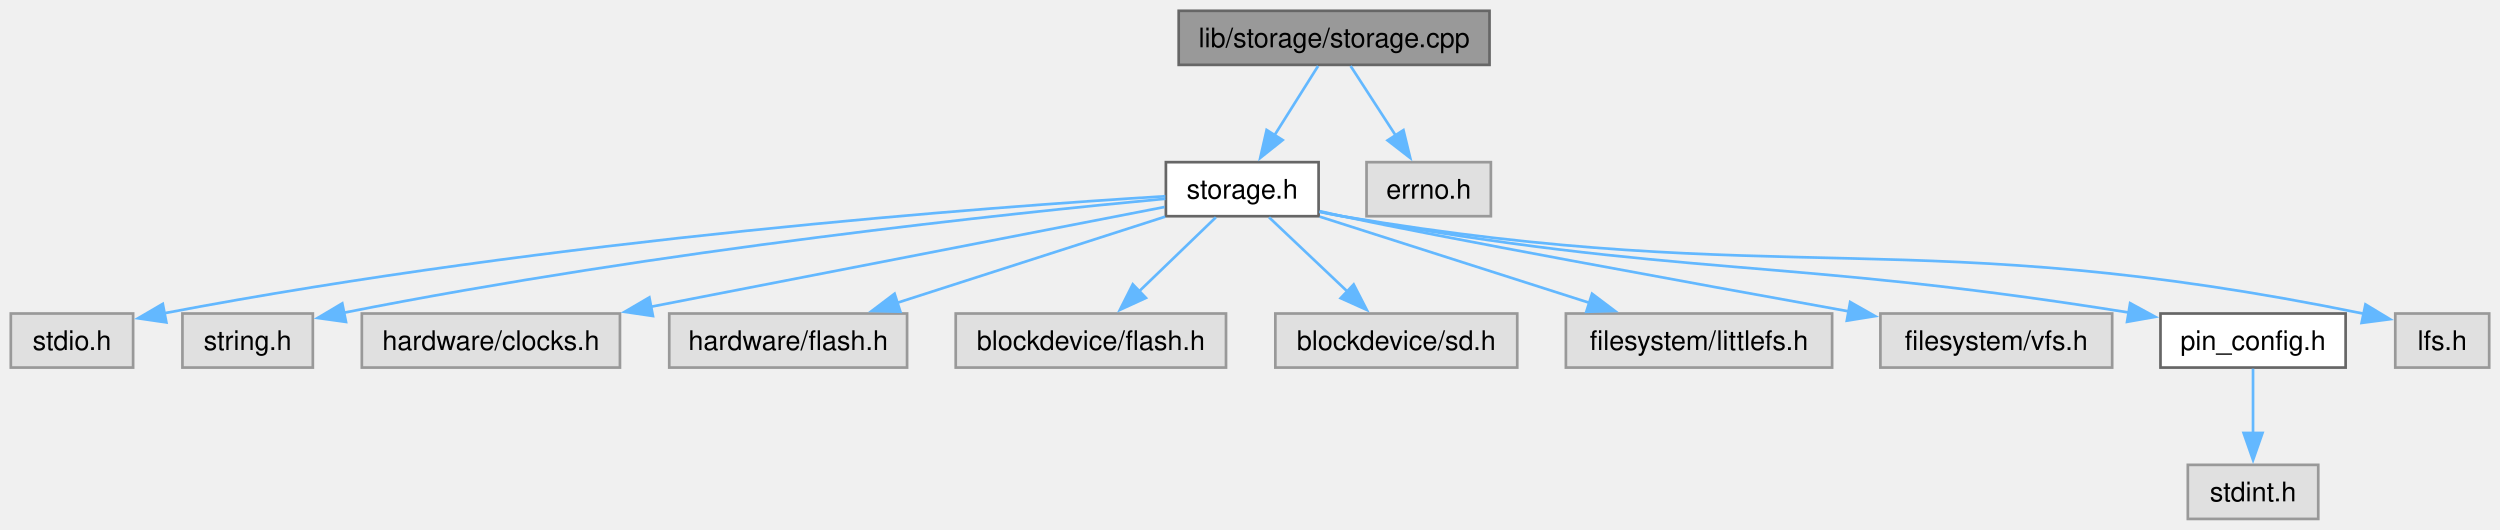
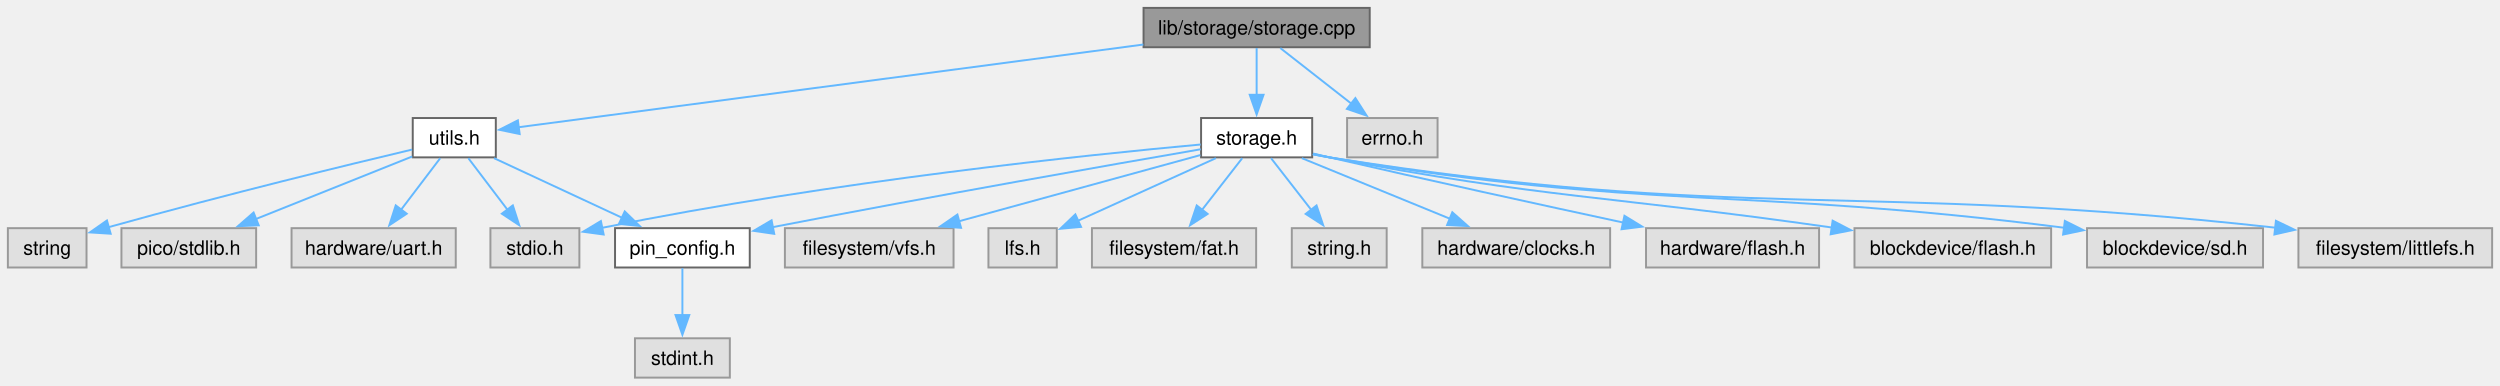
- <svg xmlns="http://www.w3.org/2000/svg" xmlns:xlink="http://www.w3.org/1999/xlink" width="925pt" height="196pt" viewBox="0.00 0.00 925.00 196.00">
+ <svg xmlns="http://www.w3.org/2000/svg" xmlns:xlink="http://www.w3.org/1999/xlink" width="1271pt" height="196pt" viewBox="0.00 0.00 1271.25 196.00">
  <g id="graph0" class="graph" transform="scale(1 1) rotate(0) translate(4 192)">
    <g id="Node000001" class="node">
      <g id="a_Node000001">
        <a xlink:title="Implements file system operations for the Kubisat firmware.">
-           <polygon fill="#999999" stroke="#666666" points="547.12,-188 432.12,-188 432.12,-168 547.12,-168 547.12,-188" />
-           <text text-anchor="middle" x="489.62" y="-174.5" font-family="Helvetica,sans-Serif" font-size="10.00">lib/storage/storage.cpp</text>
+           <polygon fill="#999999" stroke="#666666" points="692.5,-188 577.5,-188 577.5,-168 692.5,-168 692.5,-188" />
+           <text text-anchor="middle" x="635" y="-174.5" font-family="Helvetica,sans-Serif" font-size="10.00">lib/storage/storage.cpp</text>
        </a>
      </g>
    </g>
    <g id="Node000002" class="node">
      <g id="a_Node000002">
        <a xlink:href="storage_8h.html" target="_top" xlink:title=" ">
-           <polygon fill="white" stroke="#666666" points="483.88,-132 427.38,-132 427.38,-112 483.88,-112 483.88,-132" />
-           <text text-anchor="middle" x="455.62" y="-118.5" font-family="Helvetica,sans-Serif" font-size="10.00">storage.h</text>
+           <polygon fill="white" stroke="#666666" points="663.25,-132 606.75,-132 606.75,-112 663.25,-112 663.25,-132" />
+           <text text-anchor="middle" x="635" y="-118.5" font-family="Helvetica,sans-Serif" font-size="10.00">storage.h</text>
        </a>
      </g>
    </g>
    <g id="edge1_Node000001_Node000002" class="edge">
      <g id="a_edge1_Node000001_Node000002">
        <a xlink:title=" ">
-           <path fill="none" stroke="#63b8ff" d="M483.7,-167.59C479.27,-160.55 473.05,-150.67 467.59,-142" />
-           <polygon fill="#63b8ff" stroke="#63b8ff" points="470.58,-140.18 462.29,-133.58 464.65,-143.91 470.58,-140.18" />
-         </a>
-       </g>
-     </g>
-     <g id="Node000014" class="node">
-       <g id="a_Node000014">
-         <a xlink:title=" ">
-           <polygon fill="#e0e0e0" stroke="#999999" points="547.62,-132 501.62,-132 501.62,-112 547.62,-112 547.62,-132" />
-           <text text-anchor="middle" x="524.62" y="-118.5" font-family="Helvetica,sans-Serif" font-size="10.00">errno.h</text>
-         </a>
-       </g>
-     </g>
-     <g id="edge13_Node000001_Node000014" class="edge">
-       <g id="a_edge13_Node000001_Node000014">
-         <a xlink:title=" ">
-           <path fill="none" stroke="#63b8ff" d="M495.72,-167.59C500.34,-160.47 506.83,-150.45 512.49,-141.72" />
-           <polygon fill="#63b8ff" stroke="#63b8ff" points="515.27,-143.86 517.78,-133.57 509.4,-140.06 515.27,-143.86" />
+           <path fill="none" stroke="#63b8ff" d="M635,-167.59C635,-161.01 635,-151.96 635,-143.73" />
+           <polygon fill="#63b8ff" stroke="#63b8ff" points="638.5,-143.81 635,-133.81 631.5,-143.81 638.5,-143.81" />
+         </a>
+       </g>
+     </g>
+     <g id="Node000015" class="node">
+       <g id="a_Node000015">
+         <a xlink:title=" ">
+           <polygon fill="#e0e0e0" stroke="#999999" points="727,-132 681,-132 681,-112 727,-112 727,-132" />
+           <text text-anchor="middle" x="704" y="-118.5" font-family="Helvetica,sans-Serif" font-size="10.00">errno.h</text>
+         </a>
+       </g>
+     </g>
+     <g id="edge14_Node000001_Node000015" class="edge">
+       <g id="a_edge14_Node000001_Node000015">
+         <a xlink:title=" ">
+           <path fill="none" stroke="#63b8ff" d="M647.02,-167.59C657.01,-159.77 671.46,-148.46 683.31,-139.19" />
+           <polygon fill="#63b8ff" stroke="#63b8ff" points="685.21,-142.15 690.93,-133.23 680.89,-136.64 685.21,-142.15" />
+         </a>
+       </g>
+     </g>
+     <g id="Node000016" class="node">
+       <g id="a_Node000016">
+         <a xlink:href="utils_8h.html" target="_top" xlink:title=" ">
+           <polygon fill="white" stroke="#666666" points="248.12,-132 205.88,-132 205.88,-112 248.12,-112 248.12,-132" />
+           <text text-anchor="middle" x="227" y="-118.5" font-family="Helvetica,sans-Serif" font-size="10.00">utils.h</text>
+         </a>
+       </g>
+     </g>
+     <g id="edge15_Node000001_Node000016" class="edge">
+       <g id="a_edge15_Node000001_Node000016">
+         <a xlink:title=" ">
+           <path fill="none" stroke="#63b8ff" d="M577.41,-169.38C490.41,-157.86 328.31,-136.41 259.37,-127.28" />
+           <polygon fill="#63b8ff" stroke="#63b8ff" points="260.25,-123.87 249.87,-126.03 259.33,-130.81 260.25,-123.87" />
        </a>
      </g>
    </g>
    <g id="Node000003" class="node">
      <g id="a_Node000003">
        <a xlink:title=" ">
-           <polygon fill="#e0e0e0" stroke="#999999" points="45.25,-76 0,-76 0,-56 45.25,-56 45.25,-76" />
-           <text text-anchor="middle" x="22.62" y="-62.5" font-family="Helvetica,sans-Serif" font-size="10.00">stdio.h</text>
+           <polygon fill="#e0e0e0" stroke="#999999" points="290.62,-76 245.38,-76 245.38,-56 290.62,-56 290.62,-76" />
+           <text text-anchor="middle" x="268" y="-62.5" font-family="Helvetica,sans-Serif" font-size="10.00">stdio.h</text>
        </a>
      </g>
    </g>
    <g id="edge2_Node000002_Node000003" class="edge">
      <g id="a_edge2_Node000002_Node000003">
        <a xlink:title=" ">
-           <path fill="none" stroke="#63b8ff" d="M427.19,-119.4C362.89,-115.45 201.31,-103.62 56.84,-76.12" />
-           <polygon fill="#63b8ff" stroke="#63b8ff" points="57.56,-72.7 47.08,-74.23 56.23,-79.57 57.56,-72.7" />
+           <path fill="none" stroke="#63b8ff" d="M606.54,-118.54C550.23,-113.38 420.52,-100.06 302.04,-76.15" />
+           <polygon fill="#63b8ff" stroke="#63b8ff" points="302.96,-72.77 292.46,-74.18 301.55,-79.62 302.96,-72.77" />
        </a>
      </g>
    </g>
    <g id="Node000004" class="node">
      <g id="a_Node000004">
        <a xlink:title=" ">
-           <polygon fill="#e0e0e0" stroke="#999999" points="111.75,-76 63.5,-76 63.5,-56 111.75,-56 111.75,-76" />
-           <text text-anchor="middle" x="87.62" y="-62.5" font-family="Helvetica,sans-Serif" font-size="10.00">string.h</text>
+           <polygon fill="#e0e0e0" stroke="#999999" points="701.12,-76 652.88,-76 652.88,-56 701.12,-56 701.12,-76" />
+           <text text-anchor="middle" x="677" y="-62.5" font-family="Helvetica,sans-Serif" font-size="10.00">string.h</text>
        </a>
      </g>
    </g>
    <g id="edge3_Node000002_Node000004" class="edge">
      <g id="a_edge3_Node000002_Node000004">
        <a xlink:title=" ">
-           <path fill="none" stroke="#63b8ff" d="M427.18,-118.46C370.9,-113.18 241.23,-99.63 123.08,-76.27" />
-           <polygon fill="#63b8ff" stroke="#63b8ff" points="124.02,-72.89 113.53,-74.35 122.64,-79.75 124.02,-72.89" />
+           <path fill="none" stroke="#63b8ff" d="M642.32,-111.59C647.98,-104.32 655.99,-94.02 662.89,-85.15" />
+           <polygon fill="#63b8ff" stroke="#63b8ff" points="665.46,-87.54 668.84,-77.49 659.94,-83.24 665.46,-87.54" />
        </a>
      </g>
    </g>
    <g id="Node000005" class="node">
      <g id="a_Node000005">
        <a xlink:title=" ">
-           <polygon fill="#e0e0e0" stroke="#999999" points="225.38,-76 129.88,-76 129.88,-56 225.38,-56 225.38,-76" />
-           <text text-anchor="middle" x="177.62" y="-62.5" font-family="Helvetica,sans-Serif" font-size="10.00">hardware/clocks.h</text>
+           <polygon fill="#e0e0e0" stroke="#999999" points="814.75,-76 719.25,-76 719.25,-56 814.75,-56 814.75,-76" />
+           <text text-anchor="middle" x="767" y="-62.5" font-family="Helvetica,sans-Serif" font-size="10.00">hardware/clocks.h</text>
        </a>
      </g>
    </g>
    <g id="edge4_Node000002_Node000005" class="edge">
      <g id="a_edge4_Node000002_Node000005">
        <a xlink:title=" ">
-           <path fill="none" stroke="#63b8ff" d="M426.92,-115.42C382.31,-106.76 295.4,-89.88 236.92,-78.52" />
-           <polygon fill="#63b8ff" stroke="#63b8ff" points="237.59,-75.08 227.11,-76.61 236.26,-81.96 237.59,-75.08" />
+           <path fill="none" stroke="#63b8ff" d="M657.99,-111.59C678.78,-103.09 709.65,-90.46 733.24,-80.81" />
+           <polygon fill="#63b8ff" stroke="#63b8ff" points="734.5,-84.08 742.43,-77.05 731.85,-77.6 734.5,-84.08" />
        </a>
      </g>
    </g>
    <g id="Node000006" class="node">
      <g id="a_Node000006">
        <a xlink:title=" ">
-           <polygon fill="#e0e0e0" stroke="#999999" points="331.62,-76 243.62,-76 243.62,-56 331.62,-56 331.62,-76" />
-           <text text-anchor="middle" x="287.62" y="-62.5" font-family="Helvetica,sans-Serif" font-size="10.00">hardware/flash.h</text>
+           <polygon fill="#e0e0e0" stroke="#999999" points="921,-76 833,-76 833,-56 921,-56 921,-76" />
+           <text text-anchor="middle" x="877" y="-62.5" font-family="Helvetica,sans-Serif" font-size="10.00">hardware/flash.h</text>
        </a>
      </g>
    </g>
    <g id="edge5_Node000002_Node000006" class="edge">
      <g id="a_edge5_Node000002_Node000006">
        <a xlink:title=" ">
-           <path fill="none" stroke="#63b8ff" d="M427.13,-111.84C399.86,-103.08 358.48,-89.77 327.86,-79.93" />
-           <polygon fill="#63b8ff" stroke="#63b8ff" points="329.14,-76.67 318.55,-76.94 327,-83.33 329.14,-76.67" />
+           <path fill="none" stroke="#63b8ff" d="M663.67,-113.96C666.48,-113.29 669.29,-112.63 672,-112 722.46,-100.33 780.08,-87.74 821.36,-78.86" />
+           <polygon fill="#63b8ff" stroke="#63b8ff" points="822.03,-82.3 831.07,-76.77 820.56,-75.45 822.03,-82.3" />
        </a>
      </g>
    </g>
    <g id="Node000007" class="node">
      <g id="a_Node000007">
        <a xlink:title=" ">
-           <polygon fill="#e0e0e0" stroke="#999999" points="449.62,-76 349.62,-76 349.62,-56 449.62,-56 449.62,-76" />
-           <text text-anchor="middle" x="399.62" y="-62.5" font-family="Helvetica,sans-Serif" font-size="10.00">blockdevice/flash.h</text>
+           <polygon fill="#e0e0e0" stroke="#999999" points="1039,-76 939,-76 939,-56 1039,-56 1039,-76" />
+           <text text-anchor="middle" x="989" y="-62.5" font-family="Helvetica,sans-Serif" font-size="10.00">blockdevice/flash.h</text>
        </a>
      </g>
    </g>
    <g id="edge6_Node000002_Node000007" class="edge">
      <g id="a_edge6_Node000002_Node000007">
        <a xlink:title=" ">
-           <path fill="none" stroke="#63b8ff" d="M445.87,-111.59C438,-104.01 426.73,-93.13 417.28,-84.02" />
-           <polygon fill="#63b8ff" stroke="#63b8ff" points="419.99,-81.77 410.36,-77.35 415.13,-86.81 419.99,-81.77" />
+           <path fill="none" stroke="#63b8ff" d="M663.62,-113.74C666.44,-113.11 669.27,-112.52 672,-112 782.17,-90.97 813.5,-92.6 927.5,-76.33" />
+           <polygon fill="#63b8ff" stroke="#63b8ff" points="927.9,-79.81 937.3,-74.92 926.9,-72.88 927.9,-79.81" />
        </a>
      </g>
    </g>
    <g id="Node000008" class="node">
      <g id="a_Node000008">
        <a xlink:title=" ">
-           <polygon fill="#e0e0e0" stroke="#999999" points="557.38,-76 467.88,-76 467.88,-56 557.38,-56 557.38,-76" />
-           <text text-anchor="middle" x="512.62" y="-62.5" font-family="Helvetica,sans-Serif" font-size="10.00">blockdevice/sd.h</text>
+           <polygon fill="#e0e0e0" stroke="#999999" points="1146.75,-76 1057.25,-76 1057.25,-56 1146.75,-56 1146.75,-76" />
+           <text text-anchor="middle" x="1102" y="-62.5" font-family="Helvetica,sans-Serif" font-size="10.00">blockdevice/sd.h</text>
        </a>
      </g>
    </g>
    <g id="edge7_Node000002_Node000008" class="edge">
      <g id="a_edge7_Node000002_Node000008">
        <a xlink:title=" ">
-           <path fill="none" stroke="#63b8ff" d="M465.55,-111.59C473.56,-104.01 485.04,-93.13 494.66,-84.02" />
-           <polygon fill="#63b8ff" stroke="#63b8ff" points="496.86,-86.76 501.71,-77.34 492.04,-81.68 496.86,-86.76" />
+           <path fill="none" stroke="#63b8ff" d="M663.6,-113.61C666.43,-113.01 669.26,-112.46 672,-112 833.98,-84.69 879.6,-97.24 1045.83,-76.19" />
+           <polygon fill="#63b8ff" stroke="#63b8ff" points="1045.98,-79.69 1055.45,-74.94 1045.09,-72.75 1045.98,-79.69" />
        </a>
      </g>
    </g>
    <g id="Node000009" class="node">
      <g id="a_Node000009">
        <a xlink:title=" ">
-           <polygon fill="#e0e0e0" stroke="#999999" points="673.88,-76 575.38,-76 575.38,-56 673.88,-56 673.88,-76" />
-           <text text-anchor="middle" x="624.62" y="-62.5" font-family="Helvetica,sans-Serif" font-size="10.00">filesystem/littlefs.h</text>
+           <polygon fill="#e0e0e0" stroke="#999999" points="1263.25,-76 1164.75,-76 1164.75,-56 1263.25,-56 1263.25,-76" />
+           <text text-anchor="middle" x="1214" y="-62.5" font-family="Helvetica,sans-Serif" font-size="10.00">filesystem/littlefs.h</text>
        </a>
      </g>
    </g>
    <g id="edge8_Node000002_Node000009" class="edge">
      <g id="a_edge8_Node000002_Node000009">
        <a xlink:title=" ">
-           <path fill="none" stroke="#63b8ff" d="M484.29,-111.84C511.72,-103.08 553.35,-89.77 584.15,-79.93" />
-           <polygon fill="#63b8ff" stroke="#63b8ff" points="585.06,-83.32 593.52,-76.94 582.93,-76.65 585.06,-83.32" />
+           <path fill="none" stroke="#63b8ff" d="M663.59,-113.55C666.42,-112.97 669.26,-112.43 672,-112 881.43,-78.97 939.72,-99.82 1153.09,-76.24" />
+           <polygon fill="#63b8ff" stroke="#63b8ff" points="1153.31,-79.74 1162.86,-75.14 1152.53,-72.78 1153.31,-79.74" />
        </a>
      </g>
    </g>
    <g id="Node000010" class="node">
      <g id="a_Node000010">
        <a xlink:title=" ">
-           <polygon fill="#e0e0e0" stroke="#999999" points="777.5,-76 691.75,-76 691.75,-56 777.5,-56 777.5,-76" />
-           <text text-anchor="middle" x="734.62" y="-62.5" font-family="Helvetica,sans-Serif" font-size="10.00">filesystem/vfs.h</text>
+           <polygon fill="#e0e0e0" stroke="#999999" points="480.88,-76 395.12,-76 395.12,-56 480.88,-56 480.88,-76" />
+           <text text-anchor="middle" x="438" y="-62.5" font-family="Helvetica,sans-Serif" font-size="10.00">filesystem/vfs.h</text>
        </a>
      </g>
    </g>
    <g id="edge9_Node000002_Node000010" class="edge">
      <g id="a_edge9_Node000002_Node000010">
        <a xlink:title=" ">
-           <path fill="none" stroke="#63b8ff" d="M484.27,-113.87C487.09,-113.22 489.91,-112.58 492.62,-112 527.56,-104.51 620.11,-87.6 680.11,-76.78" />
-           <polygon fill="#63b8ff" stroke="#63b8ff" points="680.56,-80.25 689.78,-75.03 679.32,-73.36 680.56,-80.25" />
+           <path fill="none" stroke="#63b8ff" d="M606.35,-113.15C574.11,-104.31 521.28,-89.83 483.4,-79.45" />
+           <polygon fill="#63b8ff" stroke="#63b8ff" points="484.69,-76.17 474.12,-76.9 482.84,-82.92 484.69,-76.17" />
        </a>
      </g>
    </g>
    <g id="Node000011" class="node">
      <g id="a_Node000011">
        <a xlink:href="pin__config_8h.html" target="_top" xlink:title=" ">
-           <polygon fill="white" stroke="#666666" points="863.88,-76 795.38,-76 795.38,-56 863.88,-56 863.88,-76" />
-           <text text-anchor="middle" x="829.62" y="-62.5" font-family="Helvetica,sans-Serif" font-size="10.00">pin_config.h</text>
+           <polygon fill="white" stroke="#666666" points="377.25,-76 308.75,-76 308.75,-56 377.25,-56 377.25,-76" />
+           <text text-anchor="middle" x="343" y="-62.5" font-family="Helvetica,sans-Serif" font-size="10.00">pin_config.h</text>
        </a>
      </g>
    </g>
    <g id="edge10_Node000002_Node000011" class="edge">
      <g id="a_edge10_Node000002_Node000011">
        <a xlink:title=" ">
-           <path fill="none" stroke="#63b8ff" d="M484.24,-113.69C487.06,-113.07 489.89,-112.5 492.62,-112 618.59,-89.05 654.79,-97.03 783.83,-76.34" />
-           <polygon fill="#63b8ff" stroke="#63b8ff" points="784.14,-79.83 793.44,-74.77 783.01,-72.92 784.14,-79.83" />
+           <path fill="none" stroke="#63b8ff" d="M606.57,-116.12C562.23,-108.46 473.62,-92.93 388.84,-76.51" />
+           <polygon fill="#63b8ff" stroke="#63b8ff" points="389.69,-73.11 379.2,-74.64 388.35,-79.99 389.69,-73.11" />
        </a>
      </g>
    </g>
    <g id="Node000013" class="node">
      <g id="a_Node000013">
        <a xlink:title=" ">
-           <polygon fill="#e0e0e0" stroke="#999999" points="917,-76 882.25,-76 882.25,-56 917,-56 917,-76" />
-           <text text-anchor="middle" x="899.62" y="-62.5" font-family="Helvetica,sans-Serif" font-size="10.00">lfs.h</text>
+           <polygon fill="#e0e0e0" stroke="#999999" points="533.38,-76 498.62,-76 498.62,-56 533.38,-56 533.38,-76" />
+           <text text-anchor="middle" x="516" y="-62.5" font-family="Helvetica,sans-Serif" font-size="10.00">lfs.h</text>
        </a>
      </g>
    </g>
    <g id="edge12_Node000002_Node000013" class="edge">
      <g id="a_edge12_Node000002_Node000013">
        <a xlink:title=" ">
-           <path fill="none" stroke="#63b8ff" d="M484.22,-113.61C487.05,-113.01 489.89,-112.46 492.62,-112 656.33,-84.48 704.58,-109.91 870.66,-75.91" />
-           <polygon fill="#63b8ff" stroke="#63b8ff" points="871.22,-79.37 880.29,-73.89 869.79,-72.52 871.22,-79.37" />
+           <path fill="none" stroke="#63b8ff" d="M614.27,-111.59C594.88,-102.79 565.75,-89.58 544.24,-79.81" />
+           <polygon fill="#63b8ff" stroke="#63b8ff" points="545.71,-76.64 535.15,-75.69 542.81,-83.01 545.71,-76.64" />
+         </a>
+       </g>
+     </g>
+     <g id="Node000014" class="node">
+       <g id="a_Node000014">
+         <a xlink:title=" ">
+           <polygon fill="#e0e0e0" stroke="#999999" points="634.75,-76 551.25,-76 551.25,-56 634.75,-56 634.75,-76" />
+           <text text-anchor="middle" x="593" y="-62.5" font-family="Helvetica,sans-Serif" font-size="10.00">filesystem/fat.h</text>
+         </a>
+       </g>
+     </g>
+     <g id="edge13_Node000002_Node000014" class="edge">
+       <g id="a_edge13_Node000002_Node000014">
+         <a xlink:title=" ">
+           <path fill="none" stroke="#63b8ff" d="M627.68,-111.59C622.02,-104.32 614.01,-94.02 607.11,-85.15" />
+           <polygon fill="#63b8ff" stroke="#63b8ff" points="610.06,-83.24 601.16,-77.49 604.54,-87.54 610.06,-83.24" />
        </a>
      </g>
    </g>
    <g id="Node000012" class="node">
      <g id="a_Node000012">
        <a xlink:title=" ">
-           <polygon fill="#e0e0e0" stroke="#999999" points="853.75,-20 805.5,-20 805.5,0 853.75,0 853.75,-20" />
-           <text text-anchor="middle" x="829.62" y="-6.5" font-family="Helvetica,sans-Serif" font-size="10.00">stdint.h</text>
+           <polygon fill="#e0e0e0" stroke="#999999" points="367.12,-20 318.88,-20 318.88,0 367.12,0 367.12,-20" />
+           <text text-anchor="middle" x="343" y="-6.5" font-family="Helvetica,sans-Serif" font-size="10.00">stdint.h</text>
        </a>
      </g>
    </g>
    <g id="edge11_Node000011_Node000012" class="edge">
      <g id="a_edge11_Node000011_Node000012">
        <a xlink:title=" ">
-           <path fill="none" stroke="#63b8ff" d="M829.62,-55.59C829.62,-49.01 829.62,-39.96 829.62,-31.73" />
-           <polygon fill="#63b8ff" stroke="#63b8ff" points="833.13,-31.81 829.63,-21.81 826.13,-31.81 833.13,-31.81" />
+           <path fill="none" stroke="#63b8ff" d="M343,-55.59C343,-49.01 343,-39.96 343,-31.73" />
+           <polygon fill="#63b8ff" stroke="#63b8ff" points="346.5,-31.81 343,-21.81 339.5,-31.81 346.5,-31.81" />
+         </a>
+       </g>
+     </g>
+     <g id="edge16_Node000016_Node000003" class="edge">
+       <g id="a_edge16_Node000016_Node000003">
+         <a xlink:title=" ">
+           <path fill="none" stroke="#63b8ff" d="M234.14,-111.59C239.61,-104.39 247.32,-94.23 254.01,-85.43" />
+           <polygon fill="#63b8ff" stroke="#63b8ff" points="256.77,-87.58 260.02,-77.5 251.19,-83.35 256.77,-87.58" />
+         </a>
+       </g>
+     </g>
+     <g id="edge20_Node000016_Node000011" class="edge">
+       <g id="a_edge20_Node000016_Node000011">
+         <a xlink:title=" ">
+           <path fill="none" stroke="#63b8ff" d="M247.21,-111.59C265.23,-103.21 291.87,-90.8 312.48,-81.21" />
+           <polygon fill="#63b8ff" stroke="#63b8ff" points="313.68,-84.51 321.26,-77.12 310.72,-78.17 313.68,-84.51" />
+         </a>
+       </g>
+     </g>
+     <g id="Node000017" class="node">
+       <g id="a_Node000017">
+         <a xlink:title=" ">
+           <polygon fill="#e0e0e0" stroke="#999999" points="40,-76 0,-76 0,-56 40,-56 40,-76" />
+           <text text-anchor="middle" x="20" y="-62.5" font-family="Helvetica,sans-Serif" font-size="10.00">string</text>
+         </a>
+       </g>
+     </g>
+     <g id="edge17_Node000016_Node000017" class="edge">
+       <g id="a_edge17_Node000016_Node000017">
+         <a xlink:title=" ">
+           <path fill="none" stroke="#63b8ff" d="M205.53,-115.96C173.88,-108.46 112.61,-93.61 51.28,-76.53" />
+           <polygon fill="#63b8ff" stroke="#63b8ff" points="52.27,-73.17 41.7,-73.84 50.38,-79.91 52.27,-73.17" />
+         </a>
+       </g>
+     </g>
+     <g id="Node000018" class="node">
+       <g id="a_Node000018">
+         <a xlink:title=" ">
+           <polygon fill="#e0e0e0" stroke="#999999" points="126.25,-76 57.75,-76 57.75,-56 126.25,-56 126.25,-76" />
+           <text text-anchor="middle" x="92" y="-62.5" font-family="Helvetica,sans-Serif" font-size="10.00">pico/stdlib.h</text>
+         </a>
+       </g>
+     </g>
+     <g id="edge18_Node000016_Node000018" class="edge">
+       <g id="a_edge18_Node000016_Node000018">
+         <a xlink:title=" ">
+           <path fill="none" stroke="#63b8ff" d="M205.61,-112.44C184.24,-103.89 151.05,-90.62 126.05,-80.62" />
+           <polygon fill="#63b8ff" stroke="#63b8ff" points="127.55,-77.45 116.97,-76.99 124.95,-83.95 127.55,-77.45" />
+         </a>
+       </g>
+     </g>
+     <g id="Node000019" class="node">
+       <g id="a_Node000019">
+         <a xlink:title=" ">
+           <polygon fill="#e0e0e0" stroke="#999999" points="227.75,-76 144.25,-76 144.25,-56 227.75,-56 227.75,-76" />
+           <text text-anchor="middle" x="186" y="-62.5" font-family="Helvetica,sans-Serif" font-size="10.00">hardware/uart.h</text>
+         </a>
+       </g>
+     </g>
+     <g id="edge19_Node000016_Node000019" class="edge">
+       <g id="a_edge19_Node000016_Node000019">
+         <a xlink:title=" ">
+           <path fill="none" stroke="#63b8ff" d="M219.86,-111.59C214.39,-104.39 206.68,-94.23 199.99,-85.43" />
+           <polygon fill="#63b8ff" stroke="#63b8ff" points="202.81,-83.35 193.98,-77.5 197.23,-87.58 202.81,-83.35" />
        </a>
      </g>
    </g>
  </g>
</svg>
